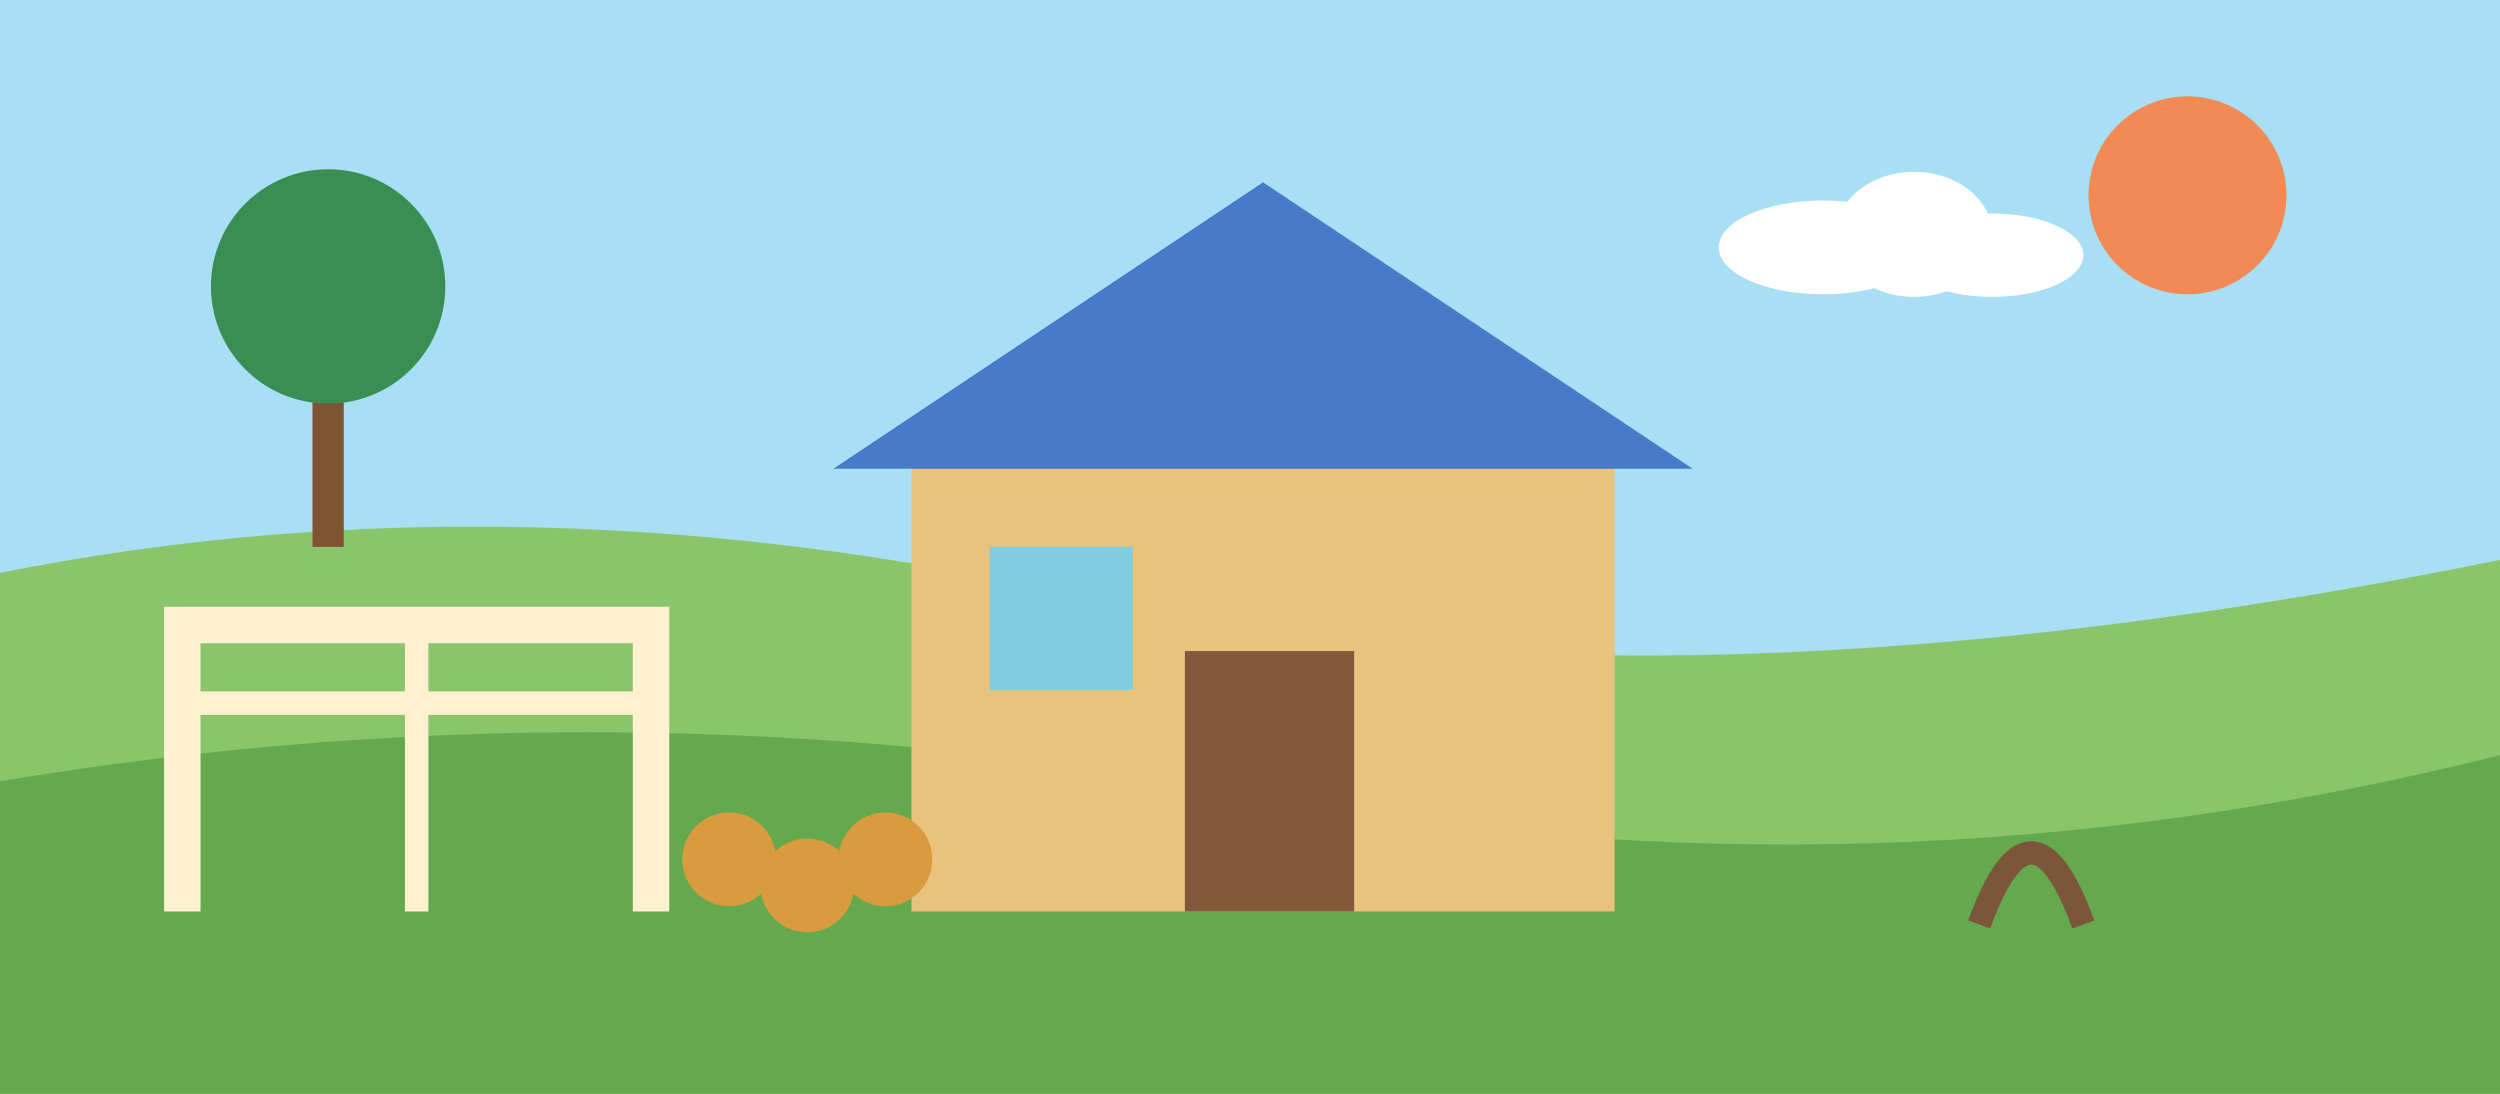
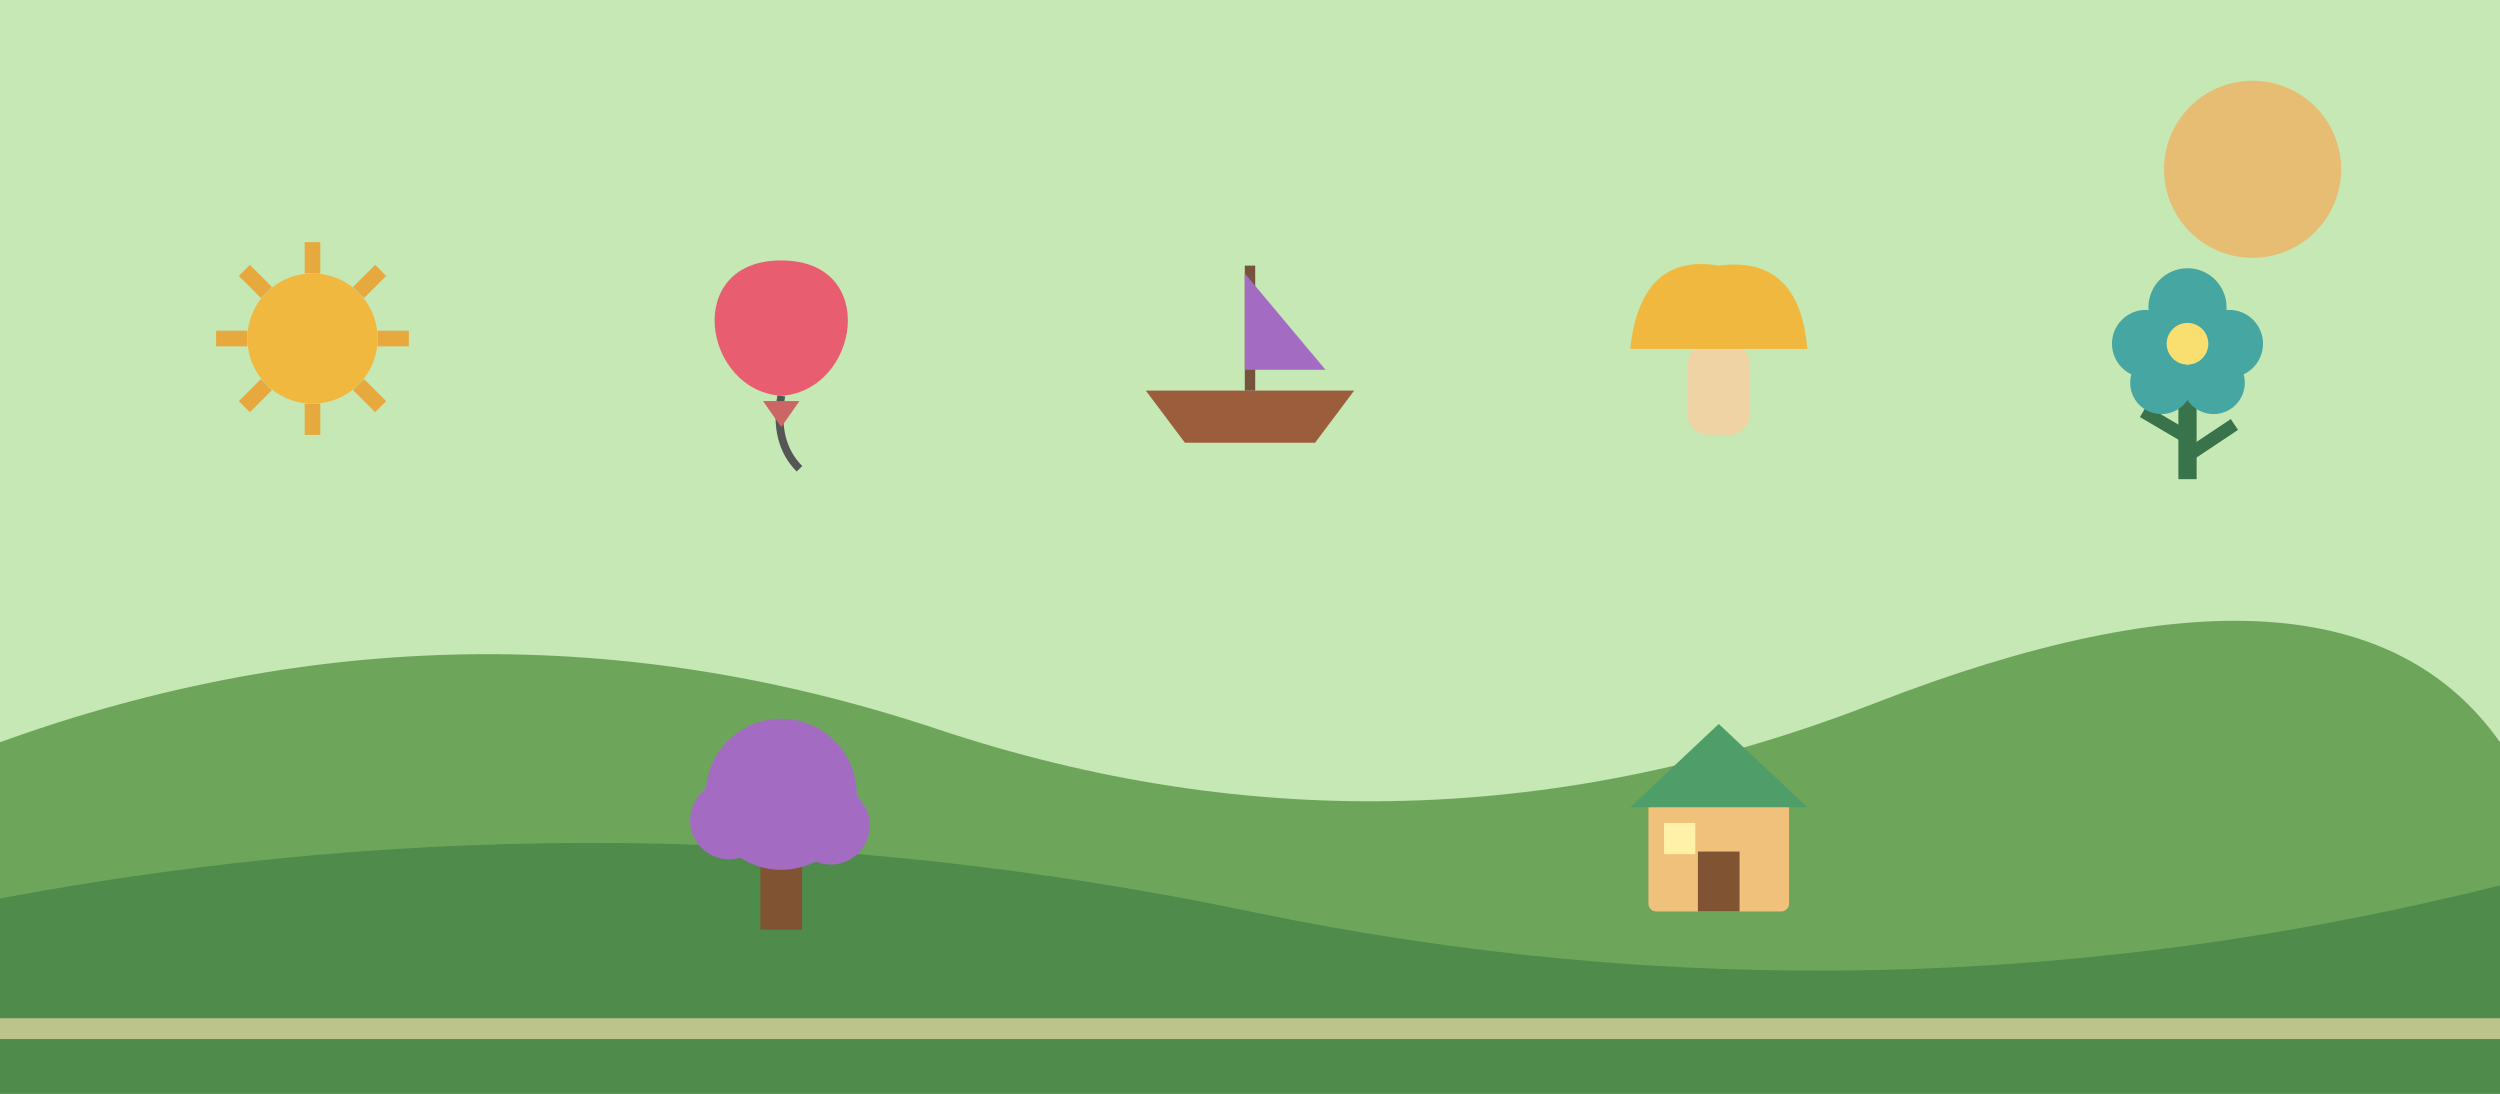
<svg xmlns="http://www.w3.org/2000/svg" width="960" height="420" viewBox="0 0 960 420">
-   <rect width="960" height="420" fill="#a9dff4" />
-   <circle cx="840" cy="75" r="38" fill="#f28a55" />
-   <path d="M0 220 Q200 180 420 230 T960 215 V420 H0Z" fill="#8bc56b" />
-   <path d="M0 300 Q240 260 480 305 T960 290 V420 H0Z" fill="#65a94f" />
-   <rect x="350" y="175" width="270" height="175" fill="#e9c27d" />
-   <path d="M320 180 L485 70 L650 180Z" fill="#477ac7" />
-   <rect x="455" y="250" width="65" height="100" fill="#85583b" />
-   <rect x="380" y="210" width="55" height="55" fill="#80cde0" />
-   <path d="M70 350 V240 H250 V350" stroke="#fff0d0" stroke-width="14" fill="none" />
-   <path d="M70 270 L250 270 M160 240 V350" stroke="#fff0d0" stroke-width="9" />
-   <g fill="#fff">
-     <ellipse cx="700" cy="95" rx="40" ry="18" />
-     <ellipse cx="735" cy="90" rx="30" ry="24" />
-     <ellipse cx="765" cy="98" rx="35" ry="16" />
+   <rect width="960" height="420" fill="#c5e8b5" />
+   <circle cx="865" cy="65" r="34" fill="#e6bd72" />
+   <path d="M0 285 Q180 220 360 280T720 270T960 285V420H0Z" fill="#6da65b" />
+   <path d="M0 345 Q240 300 480 350T960 340V420H0Z" fill="#4f8b4b" />
+   <g>
+     <g stroke="#e7a83d" stroke-width="6">
+       <path d="M145 130L157 130" />
+       <path d="M137.678 147.678L146.163 156.163" />
+       <path d="M120 155L120 167" />
+       <path d="M102.322 147.678L93.837 156.163" />
+       <path d="M95 130L83 130" />
+       <path d="M102.322 112.322L93.837 103.837" />
+       <path d="M120 105L120 93" />
+       <path d="M137.678 112.322L146.163 103.837" />
+     </g>
+     <circle cx="120" cy="130" r="25" fill="#f0b83e" />
  </g>
-   <g fill="#d99b3d">
-     <circle cx="280" cy="330" r="18" />
-     <circle cx="310" cy="340" r="18" />
-     <circle cx="340" cy="330" r="18" />
+   <g>
+     <path d="M300 152q-3 18 7 28" stroke="#555" stroke-width="3" fill="none" />
+     <path d="M300 100C262 100 270 150 300 152C330 150 338 100 300 100" fill="#e85e70" />
+     <path d="M293 154l7 10 7-10" fill="#c66" />
  </g>
-   <path d="M760 355 Q780 300 800 355" stroke="#7b563b" stroke-width="9" fill="none" />
-   <rect x="120" y="120" width="12" height="90" fill="#805333" />
-   <circle cx="126" cy="110" r="45" fill="#398e54" />
+   <g>
+     <path d="M440 150h80l-15 20h-50Z" fill="#9b5d3b" />
+     <path d="M480 102v48" stroke="#76533c" stroke-width="4" />
+     <path d="M478 105L478 142L509 142Z" fill="#a36cc2" />
+   </g>
+   <g>
+     <rect x="648" y="132" width="24" height="35" rx="8" fill="#f0d3a4" />
+     <path d="M626 134Q630 97 660 102Q691 98 694 134Z" fill="#f0b83e" />
+   </g>
+   <g>
+     <path d="M840 150v34" stroke="#39734b" stroke-width="7" />
+     <path d="M840 168l-17 -10m17 17l18 -12" stroke="#39734b" stroke-width="5" />
+     <g fill="#46a6a1">
+       <circle cx="840" cy="118" r="15" />
+       <circle cx="824" cy="132" r="13" />
+       <circle cx="856" cy="132" r="13" />
+       <circle cx="830" cy="147" r="12" />
+       <circle cx="850" cy="147" r="12" />
+     </g>
+     <circle cx="840" cy="132" r="8" fill="#f8df70" />
+   </g>
+   <g>
+     <rect x="292" y="315" width="16" height="42" fill="#805333" />
+     <circle cx="300" cy="305" r="29" fill="#a36cc2" />
+     <circle cx="280" cy="315" r="15" fill="#a36cc2" />
+     <circle cx="319" cy="317" r="15" fill="#a36cc2" />
+   </g>
+   <g>
+     <rect x="633" y="307" width="54" height="43" rx="3" fill="#f0c17a" />
+     <path d="M626 310L660 278L694 310Z" fill="#4f9d69" />
+     <rect x="652" y="327" width="16" height="23" fill="#805333" />
+     <rect x="639" y="316" width="12" height="12" fill="#fff1a8" />
+   </g>
+   <path d="M0 395H960" stroke="#f6e2ad" stroke-width="8" opacity=".65" />
</svg>
